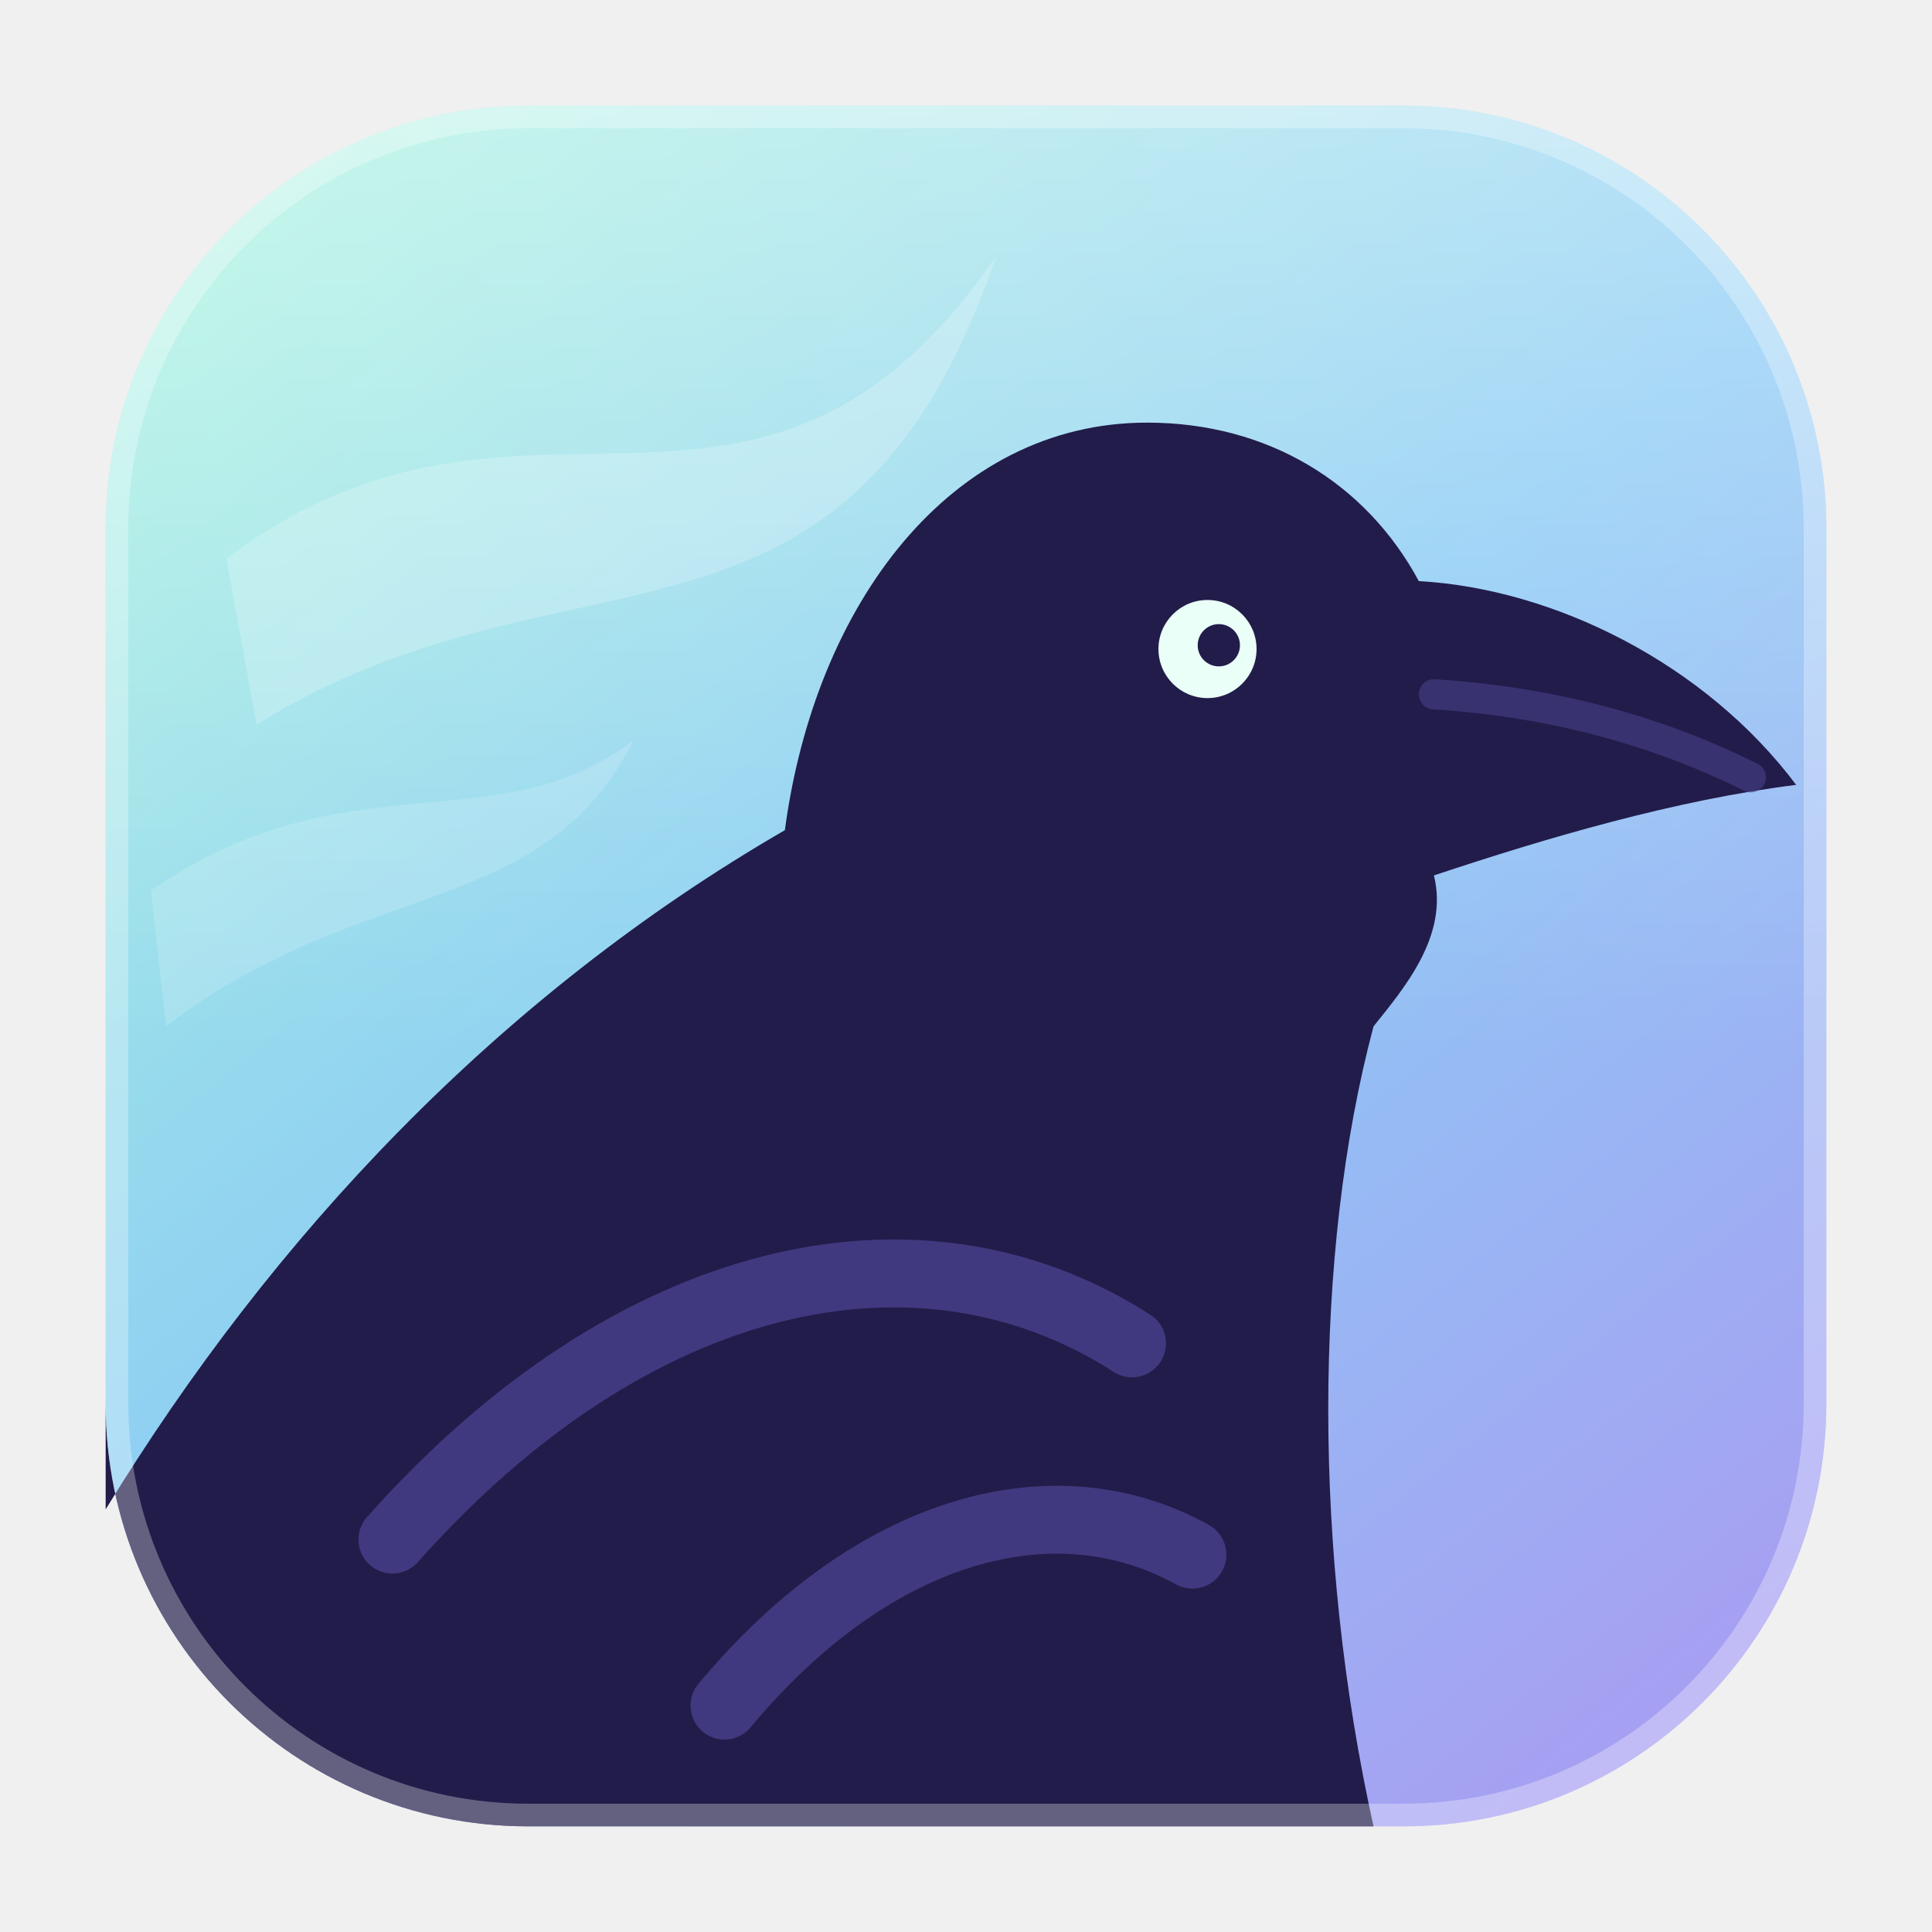
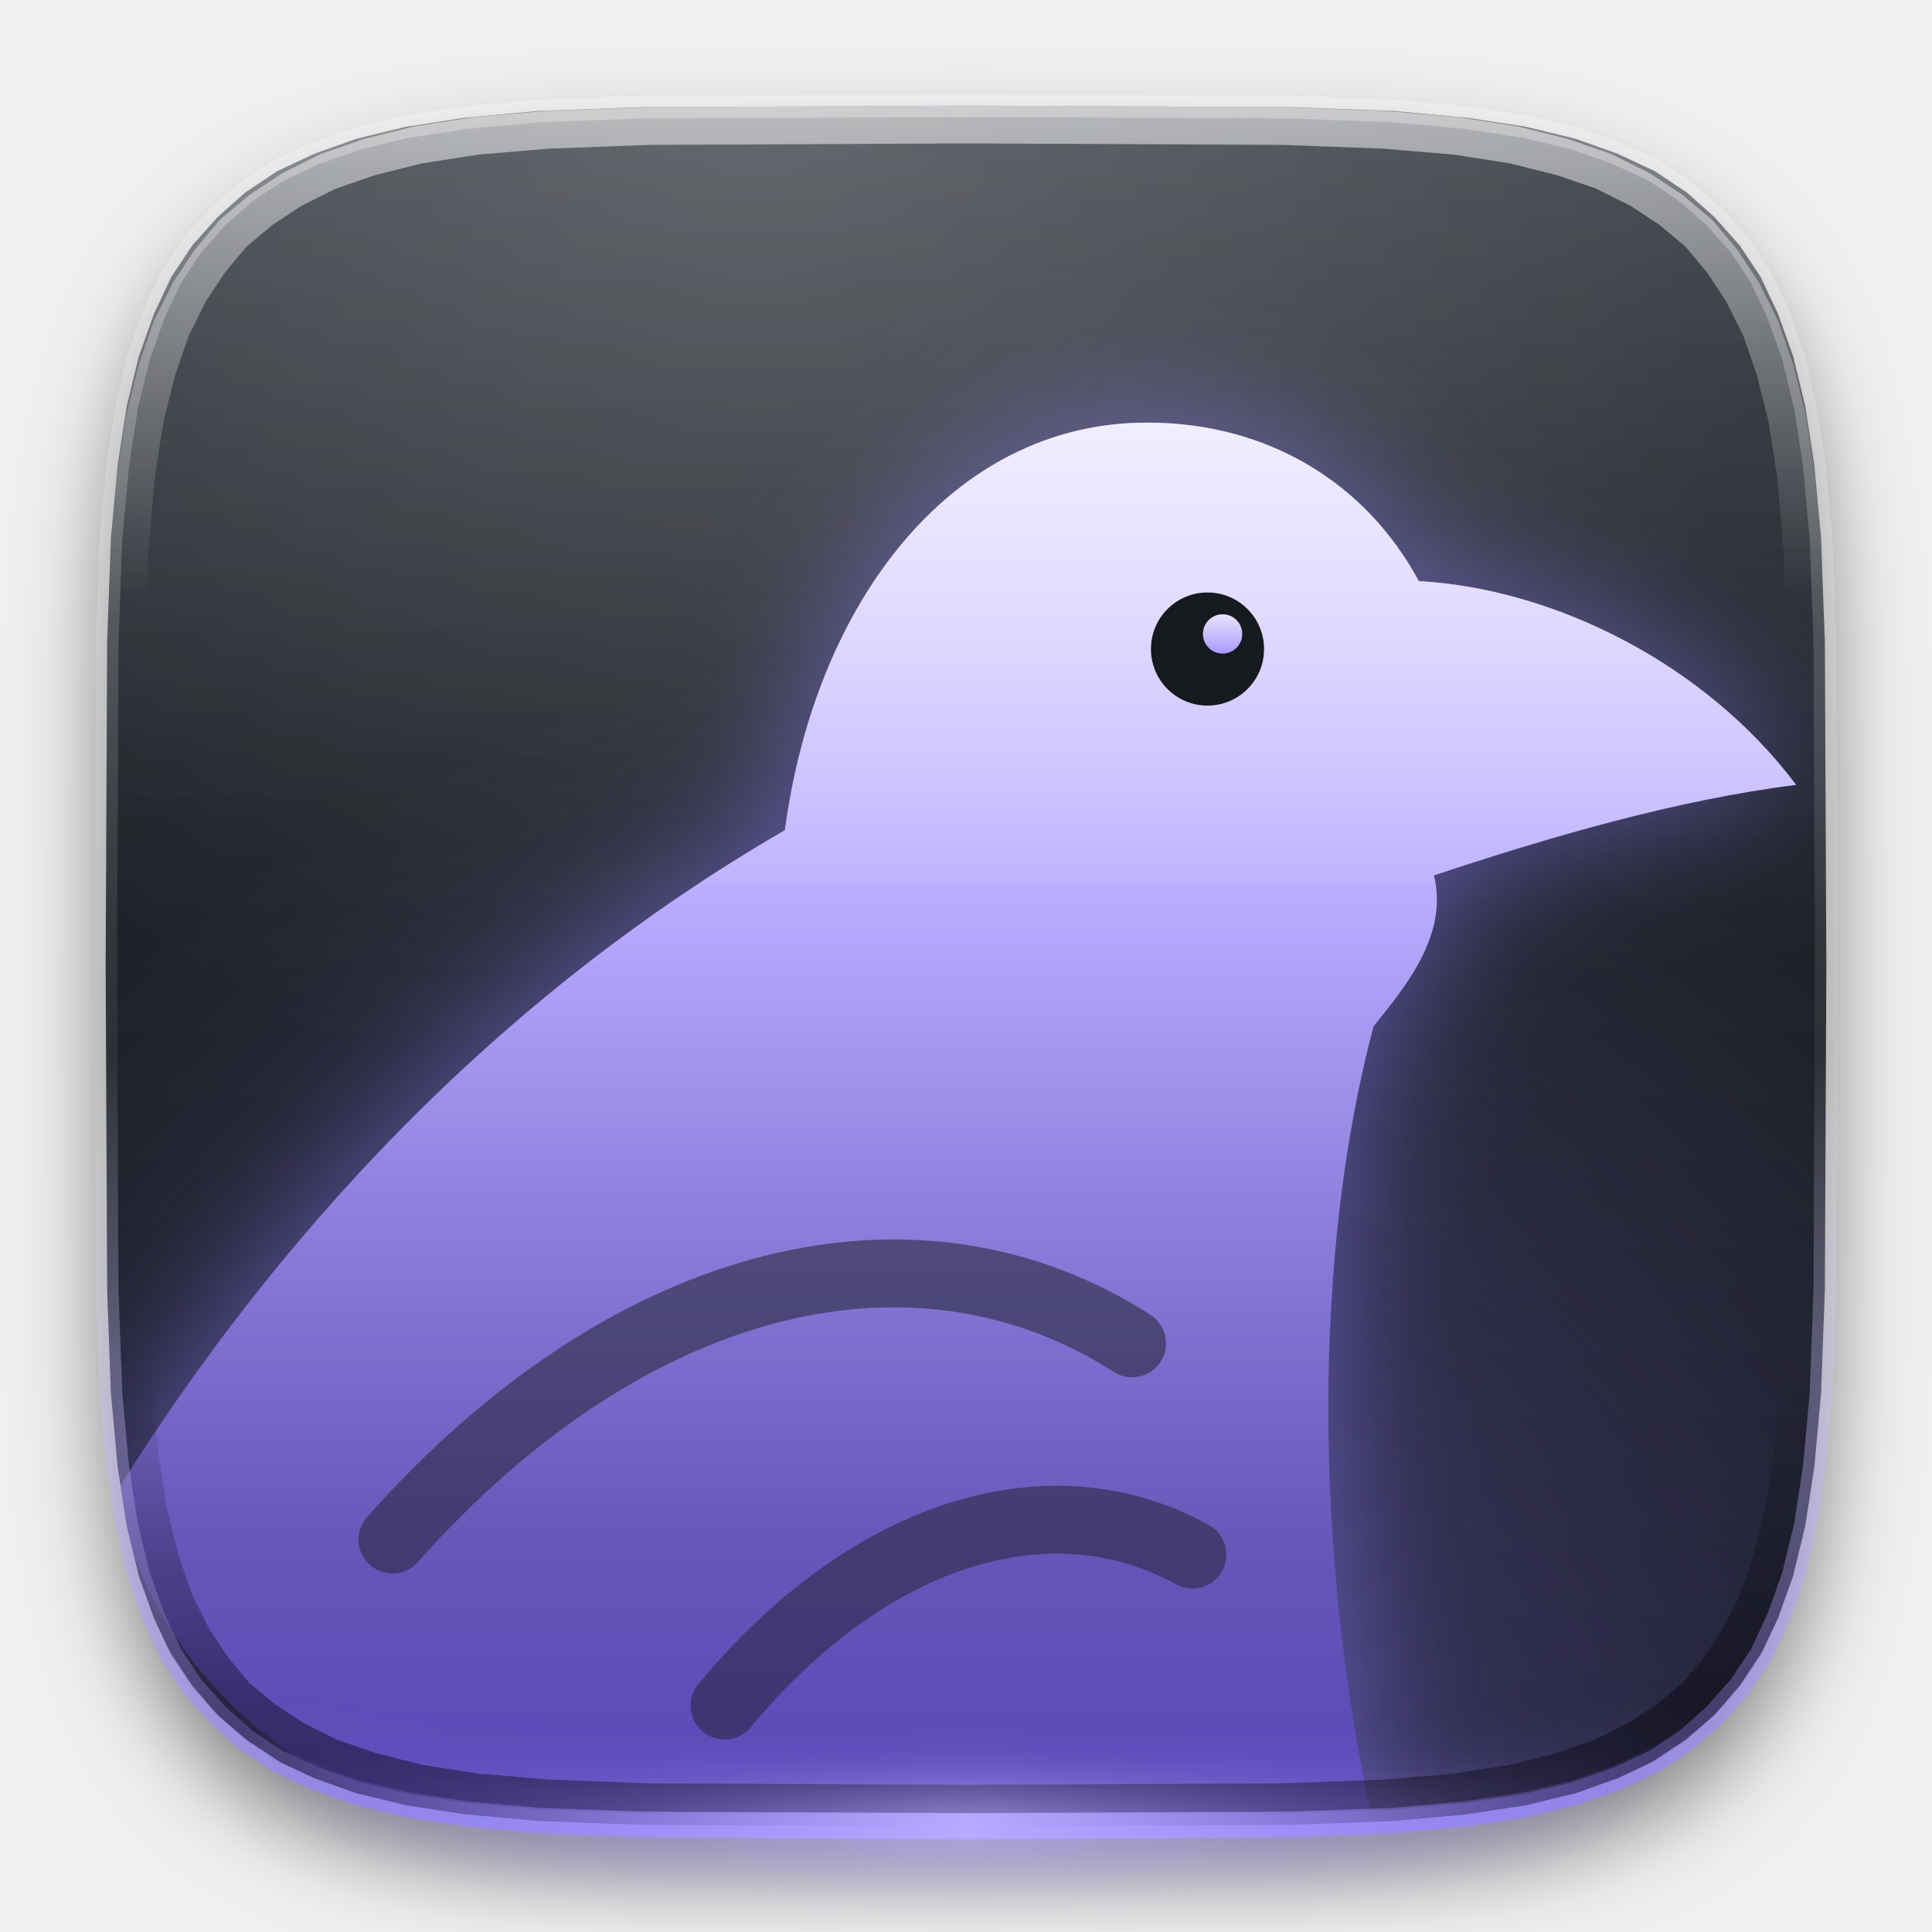
<svg xmlns="http://www.w3.org/2000/svg" viewBox="0 0 256 256" width="256" height="256">
  <defs>
-     <linearGradient id="t" x1="0.1" y1="0" x2="0.9" y2="1">
-       <stop offset="0" stop-color="#A8F3DF" />
-       <stop offset=".5" stop-color="#8CCBF5" />
-       <stop offset="1" stop-color="#A99BF2" />
+     <linearGradient id="tile" x1="0" y1="0" x2="0" y2="1">
+       <stop offset="0" stop-color="#2B3038" />
+       <stop offset="1" stop-color="#121519" />
    </linearGradient>
-     <linearGradient id="s" x1="0" y1="0" x2="0" y2="1">
-       <stop offset="0" stop-color="#fff" stop-opacity=".36" />
-       <stop offset=".55" stop-color="#fff" stop-opacity="0" />
+     <radialGradient id="glow" cx=".5" cy="1.04" r=".72">
+       <stop offset="0" stop-color="#8E7BFF" stop-opacity=".42" />
+       <stop offset="1" stop-color="#8E7BFF" stop-opacity="0" />
+     </radialGradient>
+     <linearGradient id="sheen" x1="0" y1="0" x2="0" y2="1">
+       <stop offset="0" stop-color="#fff" stop-opacity=".14" />
+       <stop offset=".42" stop-color="#fff" stop-opacity="0" />
    </linearGradient>
+     <radialGradient id="spec" cx=".38" cy="0" r=".6">
+       <stop offset="0" stop-color="#fff" stop-opacity=".16" />
+       <stop offset="1" stop-color="#fff" stop-opacity="0" />
+     </radialGradient>
+     <linearGradient id="rim" x1="0" y1="0" x2="0" y2="1">
+       <stop offset="0" stop-color="#fff" stop-opacity=".30" />
+       <stop offset=".55" stop-color="#fff" stop-opacity=".06" />
+       <stop offset="1" stop-color="#8E7BFF" stop-opacity=".75" />
+     </linearGradient>
+     <linearGradient id="hi" gradientUnits="userSpaceOnUse" x1="0" y1="14" x2="0" y2="80">
+       <stop offset="0" stop-color="#fff" stop-opacity=".55" />
+       <stop offset="1" stop-color="#fff" stop-opacity="0" />
+     </linearGradient>
+     <linearGradient id="lo" gradientUnits="userSpaceOnUse" x1="0" y1="180" x2="0" y2="242">
+       <stop offset="0" stop-color="#000" stop-opacity="0" />
+       <stop offset="1" stop-color="#000" stop-opacity=".55" />
+     </linearGradient>
+     <filter id="drop" x="-20%" y="-20%" width="140%" height="150%">
+       <feGaussianBlur stdDeviation="6" />
+       <feOffset dy="6" />
+     </filter>
+     <clipPath id="inside">
+       <path d="M242.0 128.0 L241.8 171.0 L241.3 184.6 L240.4 194.4 L239.2 202.2 L237.6 208.8 L235.6 214.4 L233.3 219.3 L230.5 223.5 L227.2 227.2 L223.5 230.5 L219.3 233.3 L214.4 235.6 L208.8 237.6 L202.2 239.2 L194.4 240.4 L184.6 241.3 L171.0 241.8 L128.0 242.0 L85.0 241.8 L71.4 241.3 L61.6 240.4 L53.8 239.2 L47.2 237.6 L41.6 235.6 L36.7 233.3 L32.5 230.5 L28.8 227.2 L25.5 223.5 L22.7 219.3 L20.4 214.4 L18.4 208.8 L16.8 202.2 L15.6 194.4 L14.7 184.6 L14.2 171.0 L14.0 128.0 L14.2 85.0 L14.7 71.4 L15.6 61.6 L16.8 53.8 L18.4 47.2 L20.4 41.6 L22.7 36.7 L25.5 32.5 L28.8 28.8 L32.5 25.5 L36.7 22.7 L41.6 20.4 L47.2 18.4 L53.8 16.8 L61.6 15.6 L71.4 14.7 L85.0 14.2 L128.0 14.0 L171.0 14.2 L184.6 14.7 L194.4 15.6 L202.2 16.8 L208.8 18.4 L214.4 20.4 L219.3 22.7 L223.5 25.5 L227.2 28.8 L230.5 32.5 L233.3 36.7 L235.6 41.6 L237.6 47.2 L239.2 53.8 L240.4 61.6 L241.3 71.4 L241.8 85.0Z" />
+     </clipPath>
+     <linearGradient id="ink" x1="0" y1="0" x2="0" y2="1">
+       <stop offset="0" stop-color="#D9D2FF" />
+       <stop offset="1" stop-color="#7B61FF" />
+     </linearGradient>
+     <filter id="halo" x="-30%" y="-30%" width="160%" height="160%">
+       <feGaussianBlur stdDeviation="9" />
+     </filter>
+     <filter id="soft" x="-40%" y="-40%" width="180%" height="180%">
+       <feGaussianBlur stdDeviation="4" />
+     </filter>
+     <mask id="shape" maskUnits="userSpaceOnUse" x="0" y="0" width="256" height="256">
+       <path fill="#fff" d="M14 200 C36 164 66 132 104 110 C108 80 126 56 152 56 C168 56 181 64 188 77 C206 78 226 88 238 104 C222 106 205 111 190 116 C192 124 186 131 182 136 C174 166 174 206 182 242 H70 A56 56 0 0 1 14 186 Z" />
+       <path fill="none" stroke="#000" stroke-width="9" stroke-linecap="round" opacity=".55" d="M52 204 C84 168 122 160 150 178" />
+       <path fill="none" stroke="#000" stroke-width="9" stroke-linecap="round" opacity=".55" d="M96 226 C116 202 140 196 158 206" />
+       <circle fill="#000" cx="160" cy="86" r="7.5" />
+       <circle fill="#fff" cx="162" cy="84" r="2.6" />
+     </mask>
+     <linearGradient id="gloss" gradientUnits="userSpaceOnUse" x1="0" y1="56" x2="0" y2="200">
+       <stop offset="0" stop-color="#fff" stop-opacity=".62" />
+       <stop offset=".42" stop-color="#fff" stop-opacity=".08" />
+       <stop offset=".43" stop-color="#fff" stop-opacity="0" />
+       <stop offset="1" stop-color="#fff" stop-opacity="0" />
+     </linearGradient>
+     <linearGradient id="foot" gradientUnits="userSpaceOnUse" x1="0" y1="120" x2="0" y2="206">
+       <stop offset="0" stop-color="#000" stop-opacity="0" />
+       <stop offset="1" stop-color="#000" stop-opacity=".28" />
+     </linearGradient>
+     <linearGradient id="ring" gradientUnits="userSpaceOnUse" x1="14" y1="0" x2="242" y2="0">
+       <stop offset=".08" stop-color="#8E7BFF" stop-opacity="0" />
+       <stop offset=".5" stop-color="#B6A9FF" />
+       <stop offset=".92" stop-color="#8E7BFF" stop-opacity="0" />
+     </linearGradient>
+     <clipPath id="low">
+       <rect x="0" y="196" width="256" height="60" />
+     </clipPath>
  </defs>
-   <rect x="14" y="14" width="228" height="228" rx="56" fill="url(#t)" />
-   <rect x="14" y="14" width="228" height="228" rx="56" fill="url(#s)" />
-   <path d="M14 200 C36 164 66 132 104 110 C108 80 126 56 152 56 C168 56 181 64 188 77 C206 78 226 88 238 104 C222 106 205 111 190 116 C192 124 186 131 182 136 C174 166 174 206 182 242 H70 A56 56 0 0 1 14 186 Z" fill="#221C4A" />
-   <path d="M30 74 C70 44 100 80 132 34 C112 92 76 70 34 96Z" fill="#FFFFFF" opacity=".22" />
-   <path d="M20 118 C46 100 66 112 84 98 C72 122 48 116 22 136Z" fill="#FFFFFF" opacity=".16" />
-   <path d="M52 204 C84 168 122 160 150 178" fill="none" stroke="#4A4390" stroke-width="9" stroke-linecap="round" opacity=".75" />
-   <path d="M96 226 C116 202 140 196 158 206" fill="none" stroke="#4A4390" stroke-width="9" stroke-linecap="round" opacity=".75" />
-   <path d="M190 92 C206 93 220 97 232 103" fill="none" stroke="#4A4390" stroke-width="4" stroke-linecap="round" opacity=".55" />
-   <circle cx="160" cy="86" r="6.5" fill="#E9FFF8" />
-   <circle cx="161.5" cy="85.5" r="2.8" fill="#221C4A" />
-   <rect x="15.5" y="15.5" width="225" height="225" rx="54.5" fill="none" stroke="#fff" stroke-opacity=".3" stroke-width="3" />
+   <path d="M242.0 128.0 L241.8 171.0 L241.3 184.6 L240.4 194.4 L239.2 202.2 L237.6 208.8 L235.6 214.4 L233.3 219.3 L230.5 223.5 L227.2 227.2 L223.5 230.5 L219.3 233.3 L214.4 235.6 L208.8 237.6 L202.2 239.2 L194.4 240.4 L184.6 241.3 L171.0 241.8 L128.0 242.0 L85.0 241.8 L71.4 241.3 L61.6 240.4 L53.8 239.2 L47.2 237.6 L41.6 235.6 L36.7 233.3 L32.5 230.5 L28.8 227.2 L25.5 223.5 L22.7 219.3 L20.4 214.4 L18.4 208.8 L16.8 202.2 L15.6 194.4 L14.7 184.6 L14.2 171.0 L14.0 128.0 L14.2 85.0 L14.7 71.4 L15.6 61.6 L16.8 53.8 L18.4 47.2 L20.4 41.6 L22.7 36.7 L25.5 32.5 L28.8 28.8 L32.5 25.5 L36.7 22.7 L41.6 20.4 L47.2 18.4 L53.8 16.8 L61.6 15.6 L71.4 14.7 L85.0 14.2 L128.0 14.0 L171.0 14.2 L184.6 14.7 L194.4 15.6 L202.2 16.8 L208.8 18.4 L214.4 20.4 L219.3 22.7 L223.5 25.5 L227.2 28.8 L230.5 32.5 L233.3 36.7 L235.6 41.6 L237.6 47.2 L239.2 53.8 L240.4 61.6 L241.3 71.4 L241.8 85.0Z" fill="#000" opacity=".5" filter="url(#drop)" />
+   <path d="M242.0 128.0 L241.8 171.0 L241.3 184.6 L240.4 194.4 L239.2 202.2 L237.6 208.8 L235.6 214.4 L233.3 219.3 L230.5 223.5 L227.2 227.2 L223.5 230.5 L219.3 233.3 L214.4 235.6 L208.8 237.6 L202.2 239.2 L194.4 240.4 L184.6 241.3 L171.0 241.8 L128.0 242.0 L85.0 241.8 L71.4 241.3 L61.6 240.4 L53.8 239.2 L47.2 237.6 L41.6 235.6 L36.7 233.3 L32.5 230.5 L28.8 227.2 L25.5 223.5 L22.7 219.3 L20.4 214.4 L18.4 208.8 L16.8 202.2 L15.6 194.4 L14.7 184.6 L14.2 171.0 L14.0 128.0 L14.2 85.0 L14.7 71.4 L15.6 61.6 L16.8 53.8 L18.4 47.2 L20.4 41.6 L22.7 36.7 L25.5 32.5 L28.8 28.8 L32.5 25.5 L36.7 22.7 L41.6 20.4 L47.2 18.4 L53.8 16.8 L61.6 15.6 L71.4 14.7 L85.0 14.2 L128.0 14.0 L171.0 14.2 L184.6 14.7 L194.4 15.6 L202.2 16.8 L208.8 18.4 L214.4 20.4 L219.3 22.7 L223.5 25.5 L227.2 28.8 L230.5 32.5 L233.3 36.7 L235.6 41.6 L237.6 47.2 L239.2 53.8 L240.4 61.6 L241.3 71.4 L241.8 85.0Z" fill="url(#tile)" />
+   <path d="M242.0 128.0 L241.8 171.0 L241.3 184.6 L240.4 194.4 L239.2 202.2 L237.6 208.8 L235.6 214.4 L233.3 219.3 L230.5 223.5 L227.2 227.2 L223.5 230.5 L219.3 233.3 L214.4 235.6 L208.8 237.6 L202.2 239.2 L194.4 240.4 L184.6 241.3 L171.0 241.8 L128.0 242.0 L85.0 241.8 L71.4 241.3 L61.6 240.4 L53.8 239.2 L47.2 237.6 L41.6 235.6 L36.7 233.3 L32.5 230.5 L28.8 227.2 L25.5 223.5 L22.7 219.3 L20.4 214.4 L18.4 208.8 L16.8 202.2 L15.6 194.4 L14.7 184.6 L14.2 171.0 L14.0 128.0 L14.2 85.0 L14.7 71.4 L15.6 61.6 L16.8 53.8 L18.4 47.2 L20.4 41.6 L22.7 36.7 L25.5 32.5 L28.8 28.8 L32.5 25.5 L36.7 22.7 L41.6 20.4 L47.2 18.4 L53.8 16.8 L61.6 15.6 L71.4 14.7 L85.0 14.2 L128.0 14.0 L171.0 14.2 L184.6 14.7 L194.4 15.6 L202.2 16.8 L208.8 18.4 L214.4 20.4 L219.3 22.7 L223.5 25.5 L227.2 28.8 L230.5 32.5 L233.3 36.7 L235.6 41.6 L237.6 47.2 L239.2 53.8 L240.4 61.6 L241.3 71.4 L241.8 85.0Z" fill="url(#spec)" />
+   <path d="M242.0 128.0 L241.8 171.0 L241.3 184.6 L240.4 194.4 L239.2 202.2 L237.6 208.8 L235.6 214.4 L233.3 219.3 L230.5 223.5 L227.2 227.2 L223.5 230.5 L219.3 233.3 L214.4 235.6 L208.8 237.6 L202.2 239.2 L194.4 240.4 L184.6 241.3 L171.0 241.8 L128.0 242.0 L85.0 241.8 L71.4 241.3 L61.6 240.4 L53.8 239.2 L47.2 237.6 L41.6 235.6 L36.7 233.3 L32.5 230.5 L28.8 227.2 L25.5 223.5 L22.7 219.3 L20.4 214.4 L18.4 208.8 L16.8 202.2 L15.6 194.4 L14.7 184.6 L14.2 171.0 L14.0 128.0 L14.2 85.0 L14.7 71.4 L15.6 61.6 L16.8 53.8 L18.4 47.2 L20.4 41.6 L22.7 36.7 L25.5 32.5 L28.8 28.8 L32.5 25.5 L36.7 22.7 L41.6 20.4 L47.2 18.4 L53.8 16.8 L61.6 15.6 L71.4 14.7 L85.0 14.2 L128.0 14.0 L171.0 14.2 L184.6 14.7 L194.4 15.6 L202.2 16.8 L208.8 18.4 L214.4 20.4 L219.3 22.7 L223.5 25.5 L227.2 28.8 L230.5 32.5 L233.3 36.7 L235.6 41.6 L237.6 47.2 L239.2 53.8 L240.4 61.6 L241.3 71.4 L241.8 85.0Z" fill="url(#glow)" />
+   <path d="M242.0 128.0 L241.8 171.0 L241.3 184.6 L240.4 194.4 L239.2 202.2 L237.6 208.8 L235.6 214.4 L233.3 219.3 L230.5 223.5 L227.2 227.2 L223.5 230.5 L219.3 233.3 L214.4 235.6 L208.8 237.6 L202.2 239.2 L194.4 240.4 L184.6 241.3 L171.0 241.8 L128.0 242.0 L85.0 241.8 L71.4 241.3 L61.6 240.4 L53.8 239.2 L47.2 237.6 L41.6 235.6 L36.7 233.3 L32.5 230.5 L28.8 227.2 L25.5 223.5 L22.7 219.3 L20.4 214.4 L18.4 208.8 L16.8 202.2 L15.6 194.4 L14.7 184.6 L14.2 171.0 L14.0 128.0 L14.2 85.0 L14.7 71.4 L15.6 61.6 L16.8 53.8 L18.4 47.2 L20.4 41.6 L22.7 36.7 L25.5 32.5 L28.8 28.8 L32.5 25.5 L36.7 22.7 L41.6 20.4 L47.2 18.4 L53.8 16.8 L61.6 15.6 L71.4 14.7 L85.0 14.2 L128.0 14.0 L171.0 14.2 L184.6 14.7 L194.4 15.6 L202.2 16.8 L208.8 18.4 L214.4 20.4 L219.3 22.7 L223.5 25.5 L227.2 28.8 L230.5 32.5 L233.3 36.7 L235.6 41.6 L237.6 47.2 L239.2 53.8 L240.4 61.6 L241.3 71.4 L241.8 85.0Z" fill="url(#sheen)" />
+   <g clip-path="url(#inside)">
+     <g filter="url(#halo)" opacity=".55">
+       <path fill="#8E7BFF" d="M14 200 C36 164 66 132 104 110 C108 80 126 56 152 56 C168 56 181 64 188 77 C206 78 226 88 238 104 C222 106 205 111 190 116 C192 124 186 131 182 136 C174 166 174 206 182 242 H70 A56 56 0 0 1 14 186 Z" />
+       <path fill="none" stroke="#8E7BFF" stroke-width="9" stroke-linecap="round" opacity=".55" d="M52 204 C84 168 122 160 150 178" />
+       <path fill="none" stroke="#8E7BFF" stroke-width="9" stroke-linecap="round" opacity=".55" d="M96 226 C116 202 140 196 158 206" />
+       <circle fill="#8E7BFF" cx="160" cy="86" r="7.5" />
+       <circle fill="#8E7BFF" cx="162" cy="84" r="2.6" />
+     </g>
+     <path fill="url(#ink)" d="M14 200 C36 164 66 132 104 110 C108 80 126 56 152 56 C168 56 181 64 188 77 C206 78 226 88 238 104 C222 106 205 111 190 116 C192 124 186 131 182 136 C174 166 174 206 182 242 H70 A56 56 0 0 1 14 186 Z" />
+     <path fill="none" stroke="#16191E" stroke-width="9" stroke-linecap="round" opacity=".55" d="M52 204 C84 168 122 160 150 178" />
+     <path fill="none" stroke="#16191E" stroke-width="9" stroke-linecap="round" opacity=".55" d="M96 226 C116 202 140 196 158 206" />
+     <circle fill="#16191E" cx="160" cy="86" r="7.5" />
+     <circle fill="url(#ink)" cx="162" cy="84" r="2.6" />
+     <rect width="256" height="256" fill="url(#gloss)" mask="url(#shape)" />
+     <rect width="256" height="256" fill="url(#foot)" mask="url(#shape)" />
+   </g>
+   <path d="M242.0 128.0 L241.8 171.0 L241.3 184.6 L240.4 194.4 L239.2 202.2 L237.6 208.8 L235.6 214.4 L233.3 219.3 L230.5 223.5 L227.2 227.2 L223.5 230.5 L219.3 233.3 L214.4 235.6 L208.8 237.6 L202.2 239.2 L194.4 240.4 L184.6 241.3 L171.0 241.8 L128.0 242.0 L85.0 241.8 L71.4 241.3 L61.6 240.4 L53.8 239.2 L47.2 237.6 L41.6 235.6 L36.7 233.3 L32.5 230.5 L28.8 227.2 L25.5 223.5 L22.7 219.3 L20.4 214.4 L18.4 208.8 L16.8 202.2 L15.6 194.4 L14.7 184.6 L14.2 171.0 L14.0 128.0 L14.2 85.0 L14.7 71.4 L15.6 61.6 L16.8 53.8 L18.4 47.2 L20.4 41.6 L22.7 36.7 L25.5 32.5 L28.8 28.8 L32.5 25.5 L36.7 22.7 L41.6 20.4 L47.2 18.4 L53.8 16.8 L61.6 15.6 L71.4 14.7 L85.0 14.2 L128.0 14.0 L171.0 14.2 L184.6 14.7 L194.4 15.6 L202.2 16.8 L208.8 18.4 L214.4 20.4 L219.3 22.7 L223.5 25.5 L227.2 28.8 L230.5 32.5 L233.3 36.7 L235.6 41.6 L237.6 47.2 L239.2 53.8 L240.4 61.6 L241.3 71.4 L241.8 85.0Z" fill="none" stroke="url(#rim)" stroke-width="3" />
+   <g clip-path="url(#inside)">
+     <path d="M239.5 128.0 L239.3 170.0 L238.8 183.4 L238.0 192.9 L236.8 200.6 L235.2 207.0 L233.3 212.5 L230.9 217.3 L228.2 221.4 L225.1 225.1 L221.4 228.2 L217.3 230.9 L212.5 233.3 L207.0 235.2 L200.6 236.8 L192.9 238.0 L183.4 238.8 L170.0 239.3 L128.0 239.5 L86.0 239.3 L72.6 238.8 L63.1 238.0 L55.4 236.8 L49.0 235.2 L43.5 233.3 L38.7 230.9 L34.6 228.2 L30.9 225.1 L27.8 221.4 L25.1 217.3 L22.7 212.5 L20.8 207.0 L19.2 200.6 L18.0 192.9 L17.2 183.4 L16.7 170.0 L16.5 128.0 L16.7 86.0 L17.2 72.6 L18.0 63.1 L19.2 55.4 L20.8 49.0 L22.7 43.5 L25.1 38.7 L27.8 34.6 L30.9 30.9 L34.6 27.8 L38.7 25.1 L43.5 22.7 L49.0 20.8 L55.4 19.2 L63.1 18.0 L72.6 17.2 L86.0 16.7 L128.0 16.5 L170.0 16.7 L183.4 17.2 L192.9 18.0 L200.6 19.2 L207.0 20.8 L212.5 22.7 L217.3 25.1 L221.4 27.8 L225.1 30.9 L228.2 34.6 L230.9 38.7 L233.3 43.5 L235.2 49.0 L236.8 55.4 L238.0 63.1 L238.8 72.6 L239.3 86.0Z" fill="none" stroke="url(#hi)" stroke-width="5" />
+     <path d="M239.5 128.0 L239.3 170.0 L238.8 183.4 L238.0 192.9 L236.8 200.6 L235.2 207.0 L233.3 212.5 L230.9 217.3 L228.2 221.4 L225.1 225.1 L221.4 228.2 L217.3 230.9 L212.5 233.3 L207.0 235.2 L200.6 236.8 L192.9 238.0 L183.4 238.8 L170.0 239.3 L128.0 239.5 L86.0 239.3 L72.6 238.8 L63.1 238.0 L55.4 236.8 L49.0 235.2 L43.5 233.3 L38.7 230.9 L34.6 228.2 L30.9 225.1 L27.8 221.4 L25.1 217.3 L22.7 212.5 L20.8 207.0 L19.2 200.6 L18.0 192.9 L17.2 183.4 L16.7 170.0 L16.5 128.0 L16.7 86.0 L17.2 72.6 L18.0 63.1 L19.2 55.4 L20.8 49.0 L22.7 43.5 L25.1 38.7 L27.8 34.6 L30.9 30.9 L34.6 27.8 L38.7 25.1 L43.5 22.7 L49.0 20.8 L55.4 19.2 L63.1 18.0 L72.6 17.2 L86.0 16.7 L128.0 16.5 L170.0 16.7 L183.4 17.2 L192.9 18.0 L200.6 19.2 L207.0 20.8 L212.5 22.7 L217.3 25.1 L221.4 27.8 L225.1 30.9 L228.2 34.6 L230.9 38.7 L233.3 43.5 L235.2 49.0 L236.8 55.4 L238.0 63.1 L238.8 72.6 L239.3 86.0Z" fill="none" stroke="url(#lo)" stroke-width="6" />
+   </g>
+   <g clip-path="url(#low)">
+     <path d="M242.0 128.0 L241.8 171.0 L241.3 184.6 L240.4 194.4 L239.2 202.2 L237.6 208.8 L235.6 214.4 L233.3 219.3 L230.5 223.5 L227.2 227.2 L223.5 230.5 L219.3 233.3 L214.4 235.6 L208.8 237.6 L202.2 239.2 L194.4 240.4 L184.6 241.3 L171.0 241.8 L128.0 242.0 L85.0 241.8 L71.4 241.3 L61.6 240.4 L53.8 239.2 L47.2 237.6 L41.6 235.6 L36.7 233.3 L32.5 230.5 L28.8 227.2 L25.5 223.5 L22.7 219.3 L20.4 214.4 L18.4 208.8 L16.8 202.2 L15.6 194.4 L14.7 184.6 L14.2 171.0 L14.0 128.0 L14.2 85.0 L14.7 71.4 L15.6 61.6 L16.8 53.8 L18.4 47.2 L20.4 41.6 L22.7 36.7 L25.5 32.5 L28.8 28.8 L32.5 25.5 L36.7 22.7 L41.6 20.4 L47.2 18.4 L53.8 16.8 L61.6 15.6 L71.4 14.7 L85.0 14.2 L128.0 14.0 L171.0 14.2 L184.6 14.7 L194.4 15.6 L202.2 16.8 L208.8 18.4 L214.4 20.4 L219.3 22.7 L223.5 25.5 L227.2 28.8 L230.5 32.5 L233.3 36.7 L235.6 41.6 L237.6 47.2 L239.2 53.8 L240.4 61.6 L241.3 71.4 L241.8 85.0Z" fill="none" stroke="url(#ring)" stroke-width="9" filter="url(#soft)" opacity=".9" />
+     <path d="M242.0 128.0 L241.8 171.0 L241.3 184.6 L240.4 194.4 L239.2 202.2 L237.6 208.8 L235.6 214.4 L233.3 219.3 L230.5 223.5 L227.2 227.2 L223.5 230.5 L219.3 233.3 L214.4 235.6 L208.8 237.6 L202.2 239.2 L194.4 240.4 L184.6 241.3 L171.0 241.8 L128.0 242.0 L85.0 241.8 L71.4 241.3 L61.6 240.4 L53.8 239.2 L47.2 237.6 L41.6 235.6 L36.7 233.3 L32.5 230.5 L28.8 227.2 L25.5 223.5 L22.7 219.3 L20.4 214.4 L18.4 208.8 L16.8 202.2 L15.6 194.4 L14.7 184.6 L14.2 171.0 L14.0 128.0 L14.2 85.0 L14.7 71.4 L15.6 61.6 L16.8 53.8 L18.4 47.2 L20.4 41.6 L22.7 36.7 L25.5 32.5 L28.8 28.8 L32.5 25.5 L36.7 22.7 L41.6 20.4 L47.2 18.4 L53.8 16.8 L61.6 15.6 L71.4 14.7 L85.0 14.2 L128.0 14.0 L171.0 14.2 L184.6 14.7 L194.4 15.6 L202.2 16.8 L208.8 18.4 L214.4 20.4 L219.3 22.7 L223.5 25.5 L227.2 28.8 L230.5 32.5 L233.3 36.7 L235.6 41.6 L237.6 47.2 L239.2 53.8 L240.4 61.6 L241.3 71.4 L241.8 85.0Z" fill="none" stroke="url(#ring)" stroke-width="3.5" />
+   </g>
</svg>
